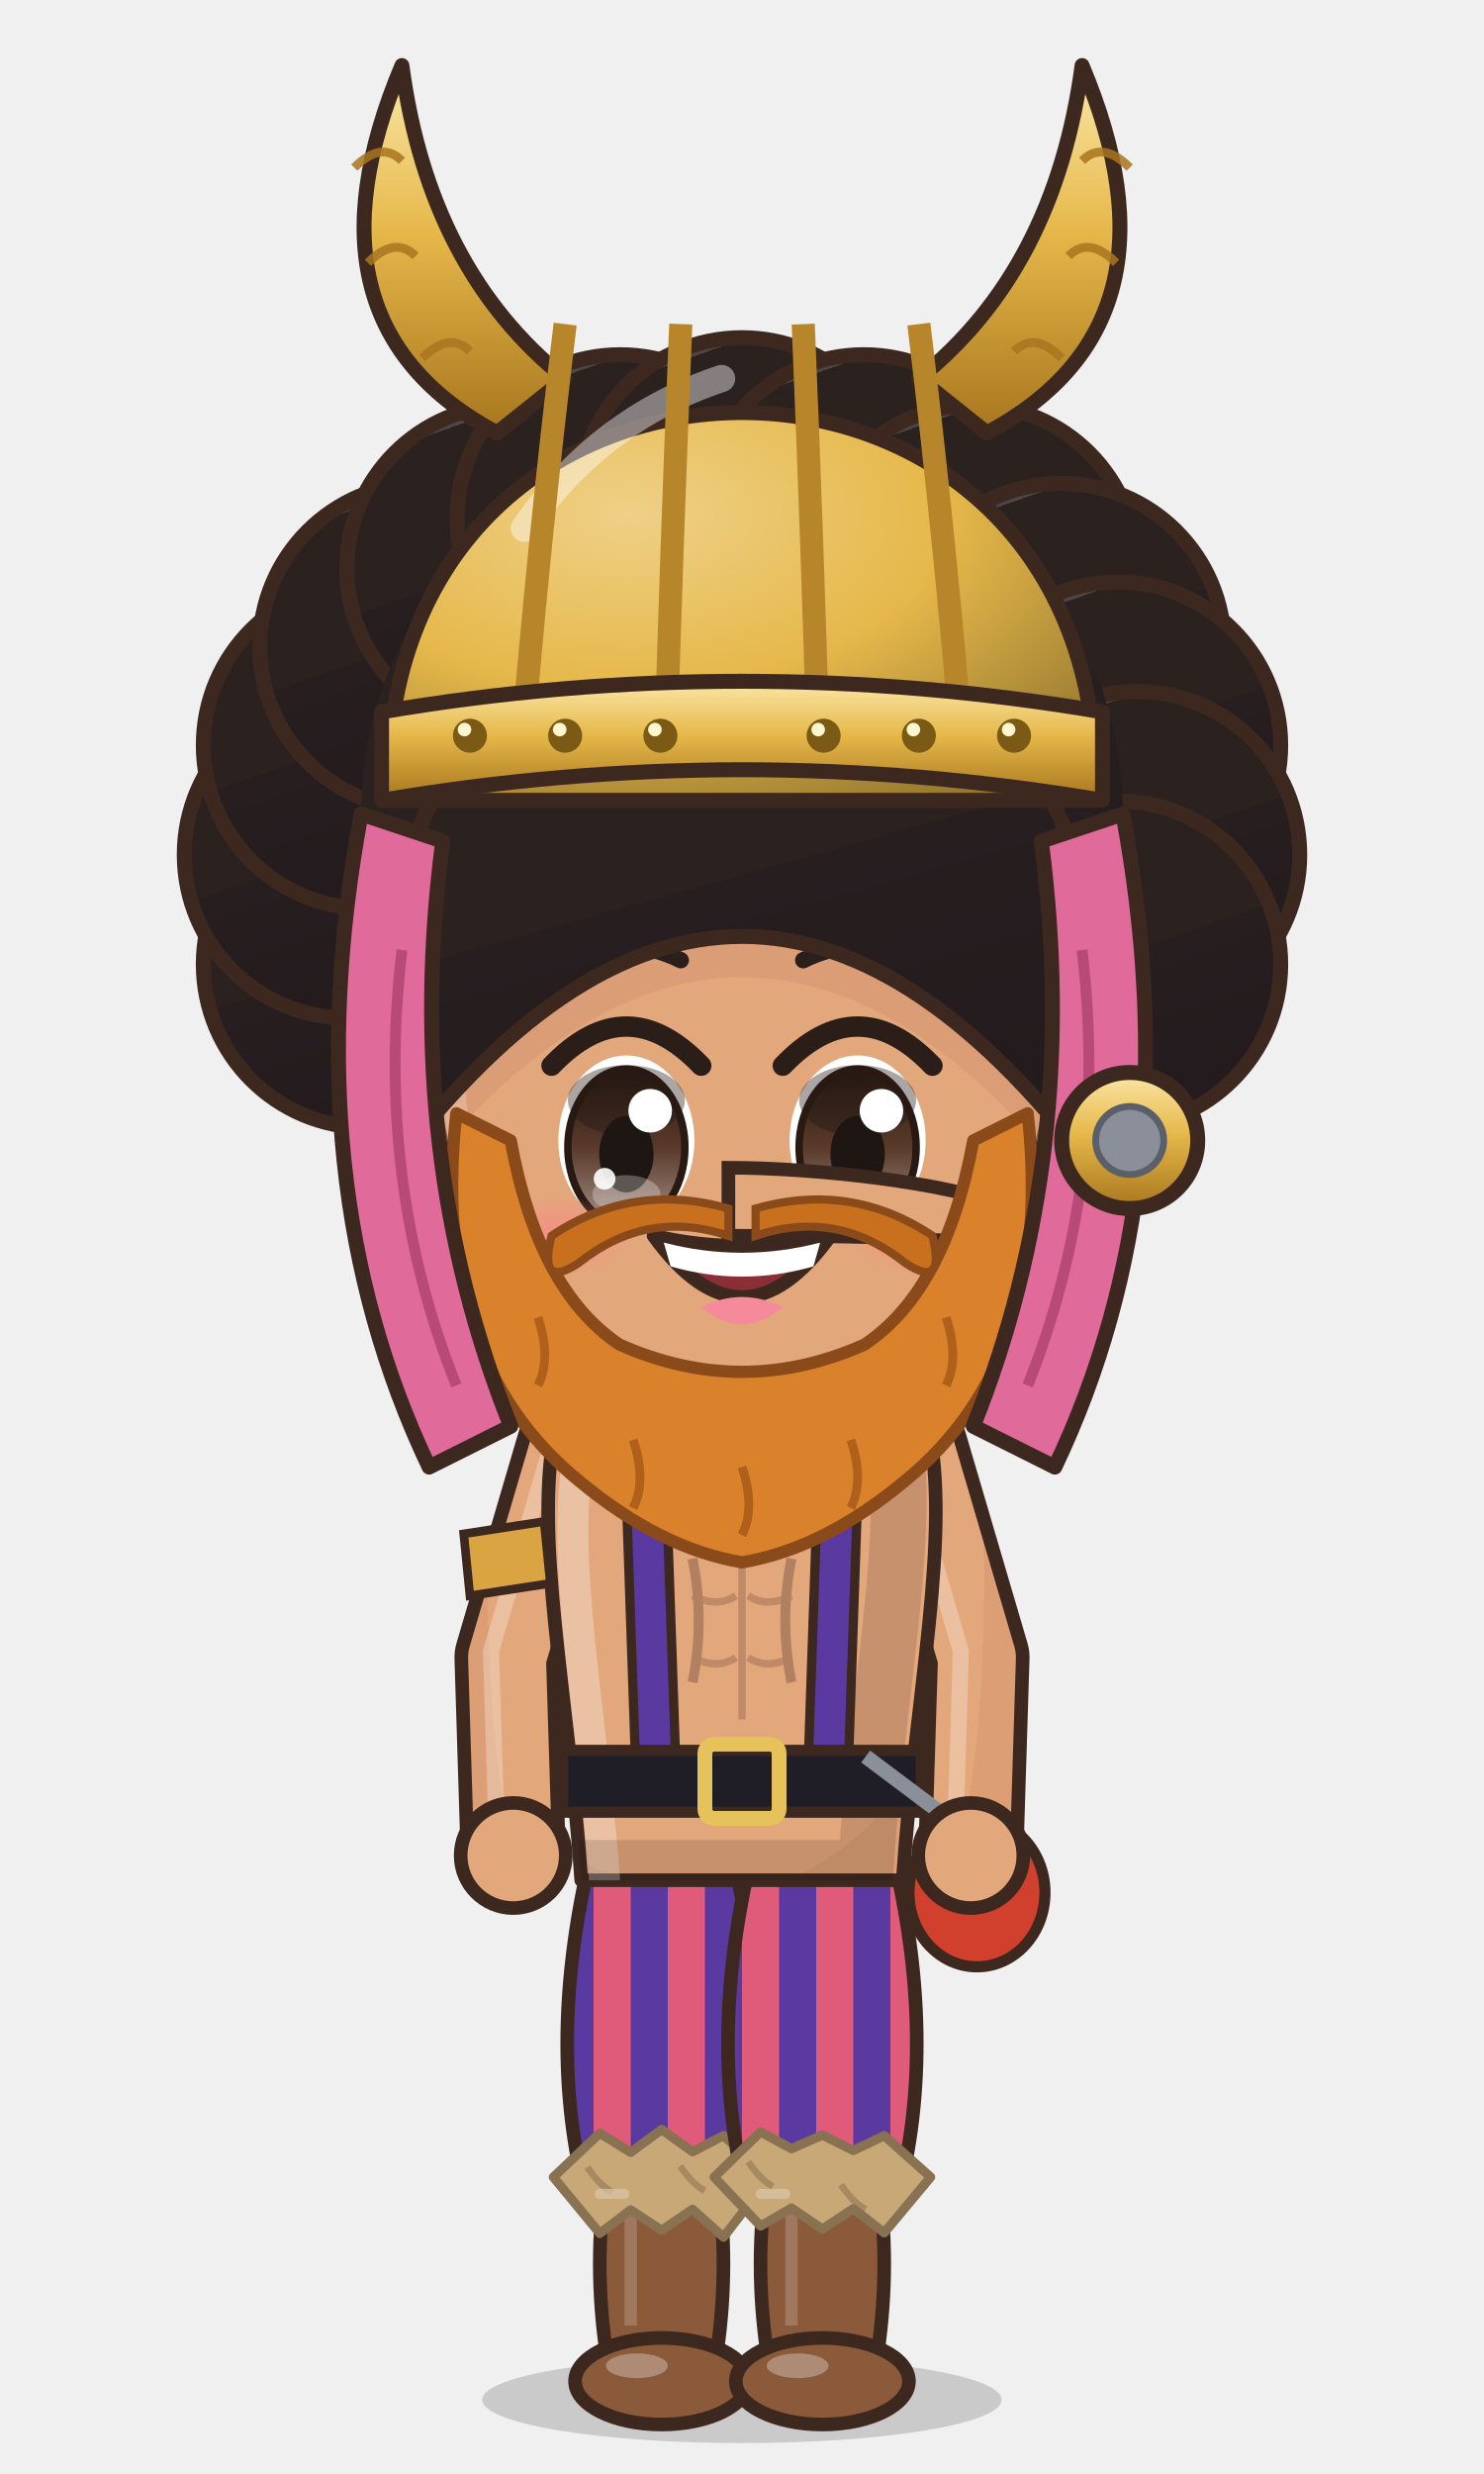
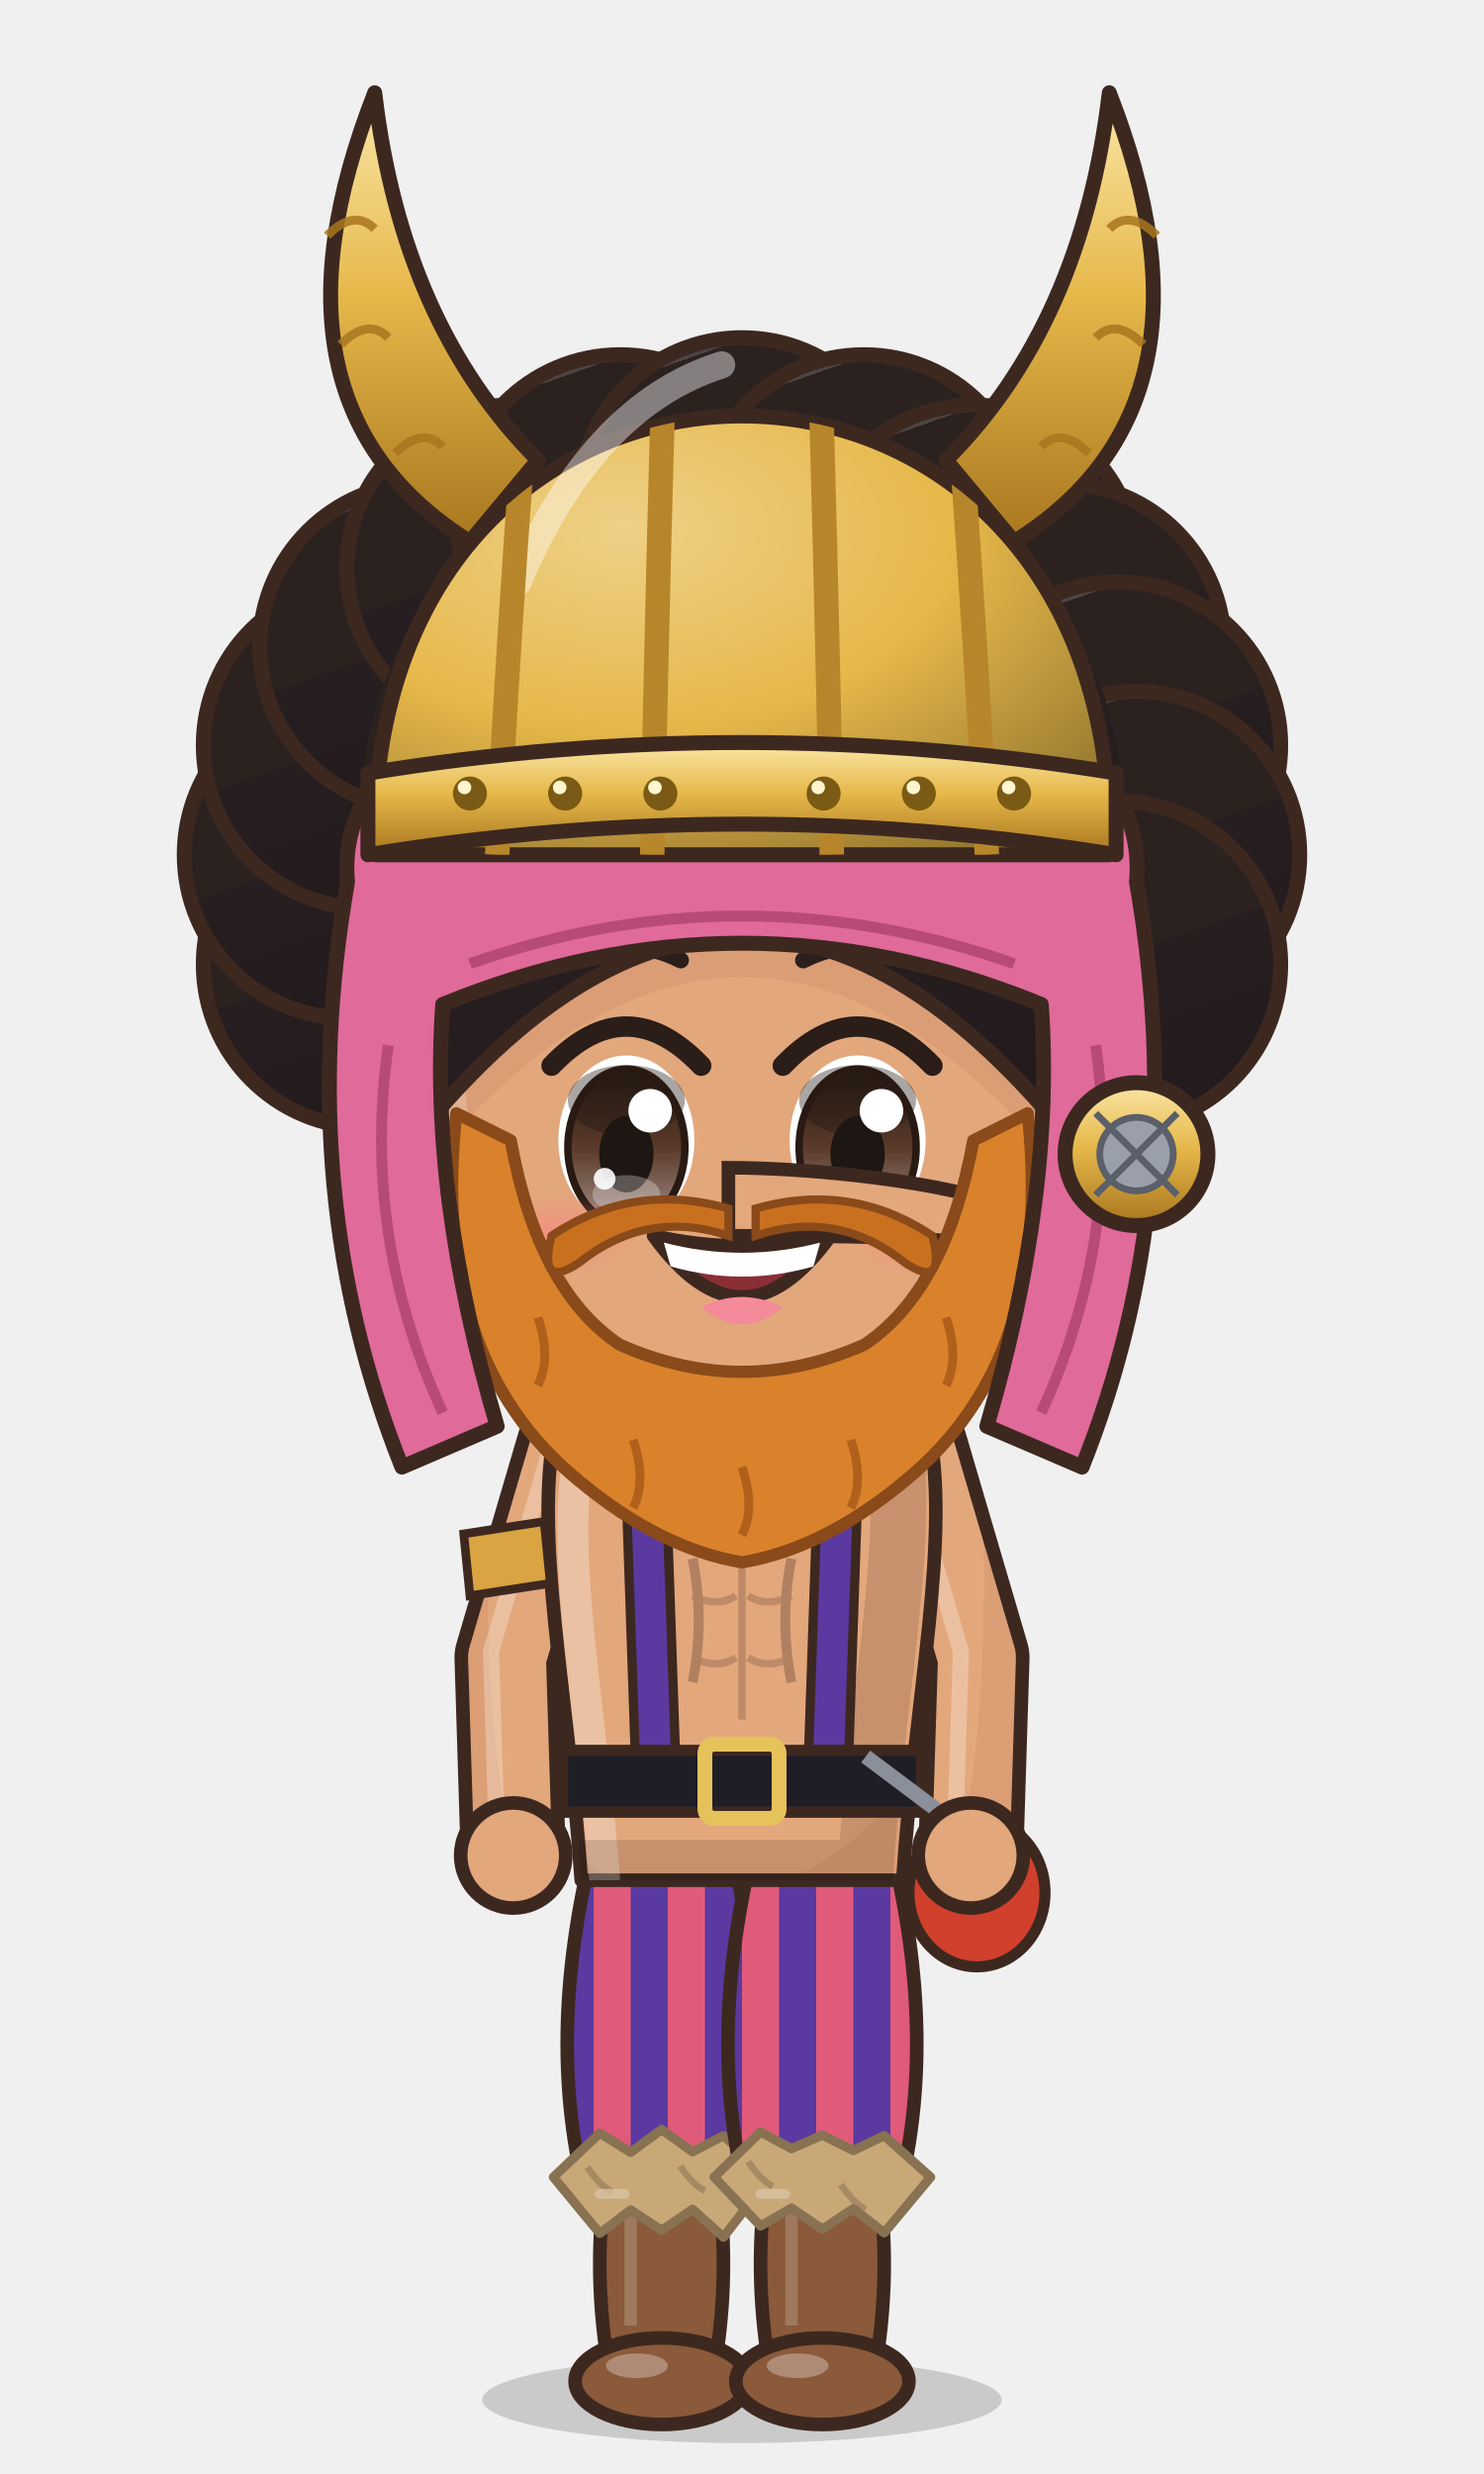
<svg xmlns="http://www.w3.org/2000/svg" viewBox="-120 -180 240 400" width="81.6" height="136.0">
  <defs>
    <linearGradient id="hair20" x1="0" y1="0" x2=".35" y2="1">
      <stop offset="0" stop-color="#4c4543" />
      <stop offset=".16" stop-color="#4c4543" />
      <stop offset=".16" stop-color="#2b2220" />
      <stop offset=".58" stop-color="#2b2220" />
      <stop offset=".58" stop-color="#271e20" />
      <stop offset="1" stop-color="#231b1d" />
    </linearGradient>
    <radialGradient id="skin20" cx=".4" cy=".32" r=".85">
      <stop offset="0" stop-color="#e3a77c" />
      <stop offset=".84" stop-color="#e3a77c" />
      <stop offset=".84" stop-color="#db9e75" />
      <stop offset="1" stop-color="#db9e75" />
    </radialGradient>
    <linearGradient id="cloth20" x1="0" y1="0" x2=".45" y2="1">
      <stop offset="0" stop-color="#e7b590" />
      <stop offset=".16" stop-color="#e7b590" />
      <stop offset=".16" stop-color="#e3a77c" />
      <stop offset=".6" stop-color="#e3a77c" />
      <stop offset=".6" stop-color="#be8b6b" />
      <stop offset="1" stop-color="#ae7f62" />
    </linearGradient>
    <linearGradient id="iris20" x1="0" y1="0" x2="0" y2="1">
      <stop offset="0" stop-color="#281a12" />
      <stop offset=".5" stop-color="#5a3a2a" />
      <stop offset="1" stop-color="#a49289" />
    </linearGradient>
    <linearGradient id="gold20" x1="0" y1="0" x2="1" y2="1">
      <stop offset="0" stop-color="#f6d27a" />
      <stop offset=".55" stop-color="#d9a63a" />
      <stop offset="1" stop-color="#a8761e" />
    </linearGradient>
    <linearGradient id="steel20" x1="0" y1="0" x2="1" y2="1">
      <stop offset="0" stop-color="#e4e8ee" />
      <stop offset=".5" stop-color="#9aa3ad" />
      <stop offset="1" stop-color="#5a606a" />
    </linearGradient>
    <linearGradient id="beard20" x1="0" y1="0" x2="0" y2="1">
      <stop offset="0" stop-color="#e6e6ea" />
      <stop offset="1" stop-color="#b8b8c2" />
    </linearGradient>
    <radialGradient id="hawkiris20" cx=".45" cy=".4" r=".7">
      <stop offset="0" stop-color="#ffe27a" />
      <stop offset=".6" stop-color="#e8a52a" />
      <stop offset="1" stop-color="#9a5a12" />
    </radialGradient>
    <linearGradient id="straw20" x1="0" y1="0" x2=".3" y2="1">
      <stop offset="0" stop-color="#ffe7aa" />
      <stop offset=".16" stop-color="#ffe7aa" />
      <stop offset=".16" stop-color="#ffe39a" />
      <stop offset=".58" stop-color="#ffe39a" />
      <stop offset=".58" stop-color="#e9b456" />
      <stop offset="1" stop-color="#d6a54f" />
    </linearGradient>
    <radialGradient id="blush20">
      <stop offset="0" stop-color="#ff7f86" stop-opacity=".9" />
      <stop offset="1" stop-color="#ff7f86" stop-opacity="0" />
    </radialGradient>
    <pattern id="stripe20" width="12" height="10" patternUnits="userSpaceOnUse">
      <rect width="6" height="10" fill="#e05a7a" />
      <rect x="6" width="6" height="10" fill="#5a3aa0" />
    </pattern>
    <clipPath id="face20">
      <path d="M -46,-4 C -47,-38 -25,-55 0,-55 C 25,-55 47,-38 46,-4 C 45,23 26,43 0,44 C -26,43 -45,23 -46,-4 Z" />
    </clipPath>
    <clipPath id="torso20">
      <path d="M -30,50 C -34,68 -28,94 -26,124 L 26,124 C 28,94 34,68 30,50 C 18,40 -18,40 -30,50 Z" />
    </clipPath>
  </defs>
  <ellipse cx="0" cy="208" rx="42" ry="7" fill="#000000" opacity=".16" />
  <g transform="translate(0,44.0) scale(1.100,1.100) translate(0,-44)">
    <circle cx="-55.2" cy="-17.9" r="24" fill="url(#hair20)" stroke="#3d2820" stroke-width="2.2" stroke-linejoin="round" />
    <circle cx="-58.0" cy="-34.0" r="24" fill="url(#hair20)" stroke="#3d2820" stroke-width="2.2" stroke-linejoin="round" />
    <circle cx="-55.2" cy="-50.1" r="24" fill="url(#hair20)" stroke="#3d2820" stroke-width="2.2" stroke-linejoin="round" />
    <circle cx="-46.9" cy="-64.6" r="24" fill="url(#hair20)" stroke="#3d2820" stroke-width="2.2" stroke-linejoin="round" />
    <circle cx="-34.1" cy="-76.1" r="24" fill="url(#hair20)" stroke="#3d2820" stroke-width="2.2" stroke-linejoin="round" />
    <circle cx="-17.9" cy="-83.5" r="24" fill="url(#hair20)" stroke="#3d2820" stroke-width="2.2" stroke-linejoin="round" />
    <circle cx="-0.0" cy="-86.0" r="24" fill="url(#hair20)" stroke="#3d2820" stroke-width="2.2" stroke-linejoin="round" />
    <circle cx="17.9" cy="-83.5" r="24" fill="url(#hair20)" stroke="#3d2820" stroke-width="2.2" stroke-linejoin="round" />
    <circle cx="34.1" cy="-76.1" r="24" fill="url(#hair20)" stroke="#3d2820" stroke-width="2.2" stroke-linejoin="round" />
    <circle cx="46.9" cy="-64.6" r="24" fill="url(#hair20)" stroke="#3d2820" stroke-width="2.2" stroke-linejoin="round" />
    <circle cx="55.2" cy="-50.1" r="24" fill="url(#hair20)" stroke="#3d2820" stroke-width="2.2" stroke-linejoin="round" />
    <circle cx="58.0" cy="-34.0" r="24" fill="url(#hair20)" stroke="#3d2820" stroke-width="2.2" stroke-linejoin="round" />
    <circle cx="55.2" cy="-17.9" r="24" fill="url(#hair20)" stroke="#3d2820" stroke-width="2.2" stroke-linejoin="round" />
    <circle cx="0" cy="-40" r="56" fill="url(#hair20)" />
  </g>
  <g transform="translate(0,205) scale(1,1) translate(0,-205)">
    <path d="M -24,118 Q -32,150 -25,176 L -1,176 Q 6,150 -2,118 Z" fill="url(#stripe20)" stroke="#3d2820" stroke-width="2.2" stroke-linejoin="round" />
    <path d="M -22,172 Q -24,186.0 -22,200 L -4,200 Q -2,186.0 -4,172 Z" fill="#8a5a3a" stroke="#3d2820" stroke-width="2.2" stroke-linejoin="round" />
    <path d="M -18,176 L -18,196" stroke="#ffffff" stroke-width="2" opacity=".18" />
    <path d="M -30.5,172.0 L -23.0,181.1 L -18.0,177.3 L -13.0,180.6 L -8.0,177.2 L -3.0,181.7 L 4.5,172.0 L -3.0,165.3 L -8.0,167.9 L -13.0,164.3 L -18.0,168.0 L -23.0,164.9 Z" fill="#c9a878" stroke="#887251" stroke-width="1.5" stroke-linejoin="round" />
    <path d="M -25.0,170.4 q 2.0,3.0 4.0,4.0" stroke="#887251" stroke-width="1.1" fill="none" opacity=".55" />
    <path d="M -23.0,174.7 l 4.0,0.0" stroke="#dbc6a7" stroke-width="1.6" stroke-linecap="round" opacity=".7" />
    <path d="M -10.0,170.2 q 2.0,3.0 4.0,4.0" stroke="#887251" stroke-width="1.1" fill="none" opacity=".55" />
    <ellipse cx="-13" cy="205" rx="14" ry="7" fill="#8a5a3a" stroke="#3d2820" stroke-width="2.2" stroke-linejoin="round" />
    <ellipse cx="-17" cy="202.5" rx="5" ry="2" fill="#ffffff" opacity=".3" />
    <path d="M 2,118 Q -6,150 1,176 L 25,176 Q 32,150 24,118 Z" fill="url(#stripe20)" stroke="#3d2820" stroke-width="2.2" stroke-linejoin="round" />
    <path d="M 4,172 Q 2,186.0 4,200 L 22,200 Q 24,186.0 22,172 Z" fill="#8a5a3a" stroke="#3d2820" stroke-width="2.2" stroke-linejoin="round" />
    <path d="M 8,176 L 8,196" stroke="#ffffff" stroke-width="2" opacity=".18" />
    <path d="M -4.5,172.0 L 3.0,179.9 L 8.0,177.0 L 13.0,180.4 L 18.0,177.1 L 23.0,181.0 L 30.5,172.0 L 23.0,165.3 L 18.0,167.7 L 13.0,165.2 L 8.0,167.4 L 3.0,164.7 Z" fill="#c9a878" stroke="#887251" stroke-width="1.5" stroke-linejoin="round" />
    <path d="M 1.0,169.5 q 2.0,3.0 4.0,4.0" stroke="#887251" stroke-width="1.1" fill="none" opacity=".55" />
    <path d="M 3.0,174.7 l 4.0,0.0" stroke="#dbc6a7" stroke-width="1.6" stroke-linecap="round" opacity=".7" />
    <path d="M 16.0,173.2 q 2.0,3.0 4.0,4.0" stroke="#887251" stroke-width="1.1" fill="none" opacity=".55" />
    <ellipse cx="13" cy="205" rx="14" ry="7" fill="#8a5a3a" stroke="#3d2820" stroke-width="2.2" stroke-linejoin="round" />
    <ellipse cx="9" cy="202.5" rx="5" ry="2" fill="#ffffff" opacity=".3" />
    <path d="M -28,54 L -38,88 L -37,120" stroke="#3d2820" stroke-width="17" fill="none" stroke-linecap="round" stroke-linejoin="round" />
    <path d="M -28,54 L -38,88 L -37,120" stroke="url(#skin20)" stroke-width="12.6" fill="none" stroke-linecap="round" stroke-linejoin="round" />
    <path d="M -28,54 L -38,88 L -37,120" transform="translate(-2.6,-1)" stroke="#ffffff" stroke-width="2.6" fill="none" stroke-linecap="round" stroke-linejoin="round" opacity=".28" />
    <path d="M 28,54 L 38,88 L 37,120" stroke="#3d2820" stroke-width="17" fill="none" stroke-linecap="round" stroke-linejoin="round" />
    <path d="M 28,54 L 38,88 L 37,120" stroke="url(#skin20)" stroke-width="12.6" fill="none" stroke-linecap="round" stroke-linejoin="round" />
    <path d="M 28,54 L 38,88 L 37,120" transform="translate(-2.6,-1)" stroke="#ffffff" stroke-width="2.6" fill="none" stroke-linecap="round" stroke-linejoin="round" opacity=".28" />
    <path d="M -30,50 C -34,68 -28,94 -26,124 L 26,124 C 28,94 34,68 30,50 C 18,40 -18,40 -30,50 Z" fill="url(#skin20)" stroke="#3d2820" stroke-width="2.2" stroke-linejoin="round" />
    <path d="M -8,72 Q -6,82 -8,92 M 8,72 Q 6,82 8,92" stroke="#b18060" stroke-width="1.6" fill="none" />
    <g clip-path="url(#torso20)">
      <path d="M -30,50 C -34,68 -28,94 -26,124 L 26,124 C 28,94 34,68 30,50 C 18,40 -18,40 -30,50 Z" transform="translate(4,3)" fill="none" stroke="#ffffff" stroke-width="5" opacity=".3" />
      <path d="M -30,50 C -34,68 -28,94 -26,124 L 26,124 C 28,94 34,68 30,50 C 18,40 -18,40 -30,50 Z" transform="translate(-6,-2)" fill="none" stroke="#000000" stroke-width="9" opacity=".13" />
    </g>
    <path d="M -22,60 Q -12,70 -2,64 M 2,64 Q 12,70 22,60" stroke="#b18060" stroke-width="1.6" fill="none" stroke-linecap="round" />
    <path d="M 0,70 L 0,98 M -8,78 Q -4,80 -1,78 M 1,78 Q 4,80 8,78 M -8,88 Q -4,90 -1,88 M 1,88 Q 4,90 8,88" stroke="#b18060" stroke-width="1.2" fill="none" opacity=".75" />
    <path d="M -16,46 L -14,104" stroke="#3d2820" stroke-width="8" />
    <path d="M -16,46 L -14,104" stroke="#5a3aa0" stroke-width="5" />
    <path d="M 16,46 L 14,104" stroke="#3d2820" stroke-width="8" />
    <path d="M 16,46 L 14,104" stroke="#5a3aa0" stroke-width="5" />
    <rect x="-29" y="103" width="58" height="10" fill="#1f1d26" stroke="#3d2820" stroke-width="1.8" />
    <rect x="-6" y="102" width="12" height="12" rx="1.5" fill="none" stroke="#e6c25a" stroke-width="2.4" />
    <path d="M 20,104 L 36,116" stroke="#8a8f9a" stroke-width="2.4" />
    <ellipse cx="38" cy="126" rx="11" ry="12" fill="#d0402c" stroke="#3d2820" stroke-width="1.8" stroke-linejoin="round" />
    <path d="M 30,120 Q 38,116 46,120" stroke="#8a2a1a" stroke-width="1.6" fill="none" />
    <circle cx="-37" cy="120" r="8.5" fill="url(#skin20)" stroke="#3d2820" stroke-width="2.2" />
    <circle cx="37" cy="120" r="8.5" fill="url(#skin20)" stroke="#3d2820" stroke-width="2.2" />
    <path d="M -45,68 L -32,66 L -31,76 L -44,78 Z" fill="#d9a441" stroke="#3d2820" stroke-width="1.4" />
    <path d="M -10,34 L 10,34 L 9,46 Q 0,50 -9,46 Z" fill="#db9e75" />
  </g>
  <g transform="translate(0,44.0) scale(1.100,1.100) translate(0,-44)">
    <ellipse cx="-45" cy="8" rx="7" ry="10" fill="url(#skin20)" stroke="#3d2820" stroke-width="2.2" stroke-linejoin="round" />
    <ellipse cx="45" cy="8" rx="7" ry="10" fill="url(#skin20)" stroke="#3d2820" stroke-width="2.2" stroke-linejoin="round" />
    <path d="M -46,-4 C -47,-38 -25,-55 0,-55 C 25,-55 47,-38 46,-4 C 45,23 26,43 0,44 C -26,43 -45,23 -46,-4 Z" fill="url(#skin20)" stroke="#3d2820" stroke-width="2.2" stroke-linejoin="round" />
    <g clip-path="url(#face20)">
      <path d="M -46,-4 C -47,-38 -25,-55 0,-55 C 25,-55 47,-38 46,-4 C 45,23 26,43 0,44 C -26,43 -45,23 -46,-4 Z" transform="translate(3.5,2.5)" fill="none" stroke="#ffffff" stroke-width="3.4" opacity=".45" />
    </g>
    <g clip-path="url(#face20)">
      <path d="M -53,14 C -60,-46 -28,-72 0,-72 C 28,-72 60,-46 53,14 Q 0,-58 -53,14 Z" transform="translate(0,6)" fill="#d3946e" opacity=".5" />
    </g>
    <ellipse cx="-17" cy="8" rx="10" ry="12.5" fill="#ffffff" />
    <ellipse cx="-17" cy="9" rx="8.6" ry="11.5" fill="url(#iris20)" />
    <ellipse cx="-17" cy="2.1" rx="8.6" ry="5.2" fill="#1e1612" opacity=".38" />
    <ellipse cx="-17" cy="9" rx="8.6" ry="11.5" fill="none" stroke="#281a12" stroke-width="1.1" />
    <ellipse cx="-17" cy="10" rx="4" ry="5.625" fill="#1e1612" />
    <ellipse cx="-17" cy="15.9" rx="5" ry="2.8" fill="#ffffff" opacity=".28" />
    <circle cx="-13.5" cy="3.625" r="3.2" fill="#ffffff" />
    <circle cx="-20.2" cy="13.625" r="1.6" fill="#ffffff" opacity=".9" />
    <path d="M -28,-3.0 Q -17,-14.5 -6,-3.0" stroke="#2b1d18" stroke-width="3" fill="none" stroke-linecap="round" />
    <path d="M -25,-18.5 Q -17,-22.5 -9,-18.5" stroke="#2b1f1c" stroke-width="2.4" fill="none" stroke-linecap="round" />
    <ellipse cx="17" cy="8" rx="10" ry="12.5" fill="#ffffff" />
    <ellipse cx="17" cy="9" rx="8.6" ry="11.5" fill="url(#iris20)" />
    <ellipse cx="17" cy="2.1" rx="8.6" ry="5.2" fill="#1e1612" opacity=".38" />
    <ellipse cx="17" cy="9" rx="8.6" ry="11.5" fill="none" stroke="#281a12" stroke-width="1.1" />
    <ellipse cx="17" cy="10" rx="4" ry="5.625" fill="#1e1612" />
    <ellipse cx="17" cy="15.9" rx="5" ry="2.8" fill="#ffffff" opacity=".28" />
    <circle cx="20.5" cy="3.625" r="3.2" fill="#ffffff" />
    <circle cx="13.8" cy="13.625" r="1.6" fill="#ffffff" opacity=".9" />
    <path d="M 6,-3.0 Q 17,-14.5 28,-3.0" stroke="#2b1d18" stroke-width="3" fill="none" stroke-linecap="round" />
    <path d="M 9,-18.5 Q 17,-22.5 25,-18.5" stroke="#2b1f1c" stroke-width="2.4" fill="none" stroke-linecap="round" />
    <path d="M -13,22 Q 0,40 13,22 Q 0,25 -13,22 Z" fill="#8a2f36" stroke="#3d2820" stroke-width="2" stroke-linejoin="round" />
    <path d="M -11.5,23 Q 0,26 11.5,23 L 10.5,26.5 Q 0,29.5 -10.5,26.5 Z" fill="#ffffff" />
    <path d="M -6,32.5 Q 0,37.5 6,32.5 Q 0,29.5 -6,32.5 Z" fill="#f48a9a" />
    <ellipse cx="-27" cy="22" rx="11" ry="6" fill="url(#blush20)" opacity="0.70" />
    <ellipse cx="27" cy="22" rx="11" ry="6" fill="url(#blush20)" opacity="0.70" />
    <path d="M -2,12 C 10,12 30,14 40,18 C 42,22 38,24 34,23 C 22,22 8,22 -2,22 Z" fill="url(#skin20)" stroke="#3d2820" stroke-width="2" />
    <path d="M -42,4 Q -46,40 -24,58 Q -12,68 0,70 Q 12,68 24,58 Q 46,40 42,4 L 34,8 Q 30,30 18,38 Q 0,46 -18,38 Q -30,30 -34,8 Z" fill="#d9822b" stroke="#8a4a1a" stroke-width="1.8" stroke-linejoin="round" />
    <path d="M -2,22 Q -14,18 -24,26 Q -30,30 -28,22 Q -16,14 -2,18 Z M 2,22 Q 14,18 24,26 Q 30,30 28,22 Q 16,14 2,18 Z" fill="#c9701f" stroke="#8a4a1a" stroke-width="1.2" />
    <path d="M -30,34 q 2,6 0,10" stroke="#b0601a" stroke-width="1.3" fill="none" />
    <path d="M -16,52 q 2,6 0,10" stroke="#b0601a" stroke-width="1.3" fill="none" />
    <path d="M 0,56 q 2,6 0,10" stroke="#b0601a" stroke-width="1.3" fill="none" />
    <path d="M 16,52 q 2,6 0,10" stroke="#b0601a" stroke-width="1.3" fill="none" />
    <path d="M 30,34 q 2,6 0,10" stroke="#b0601a" stroke-width="1.3" fill="none" />
    <path d="M -53,14 C -60,-46 -28,-72 0,-72 C 28,-72 60,-46 53,14 Q 0,-58 -53,14 Z" fill="url(#hair20)" stroke="#3d2820" stroke-width="2.2" stroke-linejoin="round" />
    <defs>
      <linearGradient id="hg20" x1="0" y1="0" x2="0" y2="1">
        <stop offset="0" stop-color="#fbe7a8" />
        <stop offset=".45" stop-color="#e6b84a" />
        <stop offset="1" stop-color="#a8761e" />
      </linearGradient>
      <linearGradient id="hh20" x1="0" y1="1" x2="1" y2="0">
        <stop offset="0" stop-color="#bdb6a4" />
        <stop offset=".55" stop-color="#f2eee4" />
        <stop offset="1" stop-color="#ffffff" />
      </linearGradient>
      <linearGradient id="hk20" x1="0" y1="1" x2="1" y2="0">
        <stop offset="0" stop-color="#2a2e38" />
        <stop offset=".6" stop-color="#4a4f5c" />
        <stop offset="1" stop-color="#6a707e" />
      </linearGradient>
    </defs>
-     <path d="M -56,-40 Q -66,14 -46,56 L -34,50 Q -50,10 -44,-36 Z M 56,-40 Q 66,14 46,56 L 34,50 Q 50,10 44,-36 Z" fill="#e06a9a" stroke="#3d2820" stroke-width="2.2" stroke-linejoin="round" />
-     <path d="M -50,-20 Q -54,14 -42,44 M 50,-20 Q 54,14 42,44" stroke="#b84a78" stroke-width="1.6" fill="none" />
-     <circle cx="57" cy="8" r="10" fill="url(#hg20)" stroke="#3d2820" stroke-width="2.2" stroke-linejoin="round" />
-     <circle cx="57" cy="8" r="5" fill="#8a8f9a" stroke="#5a5f6a" stroke-width="1" />
-     <path d="M -36,-96 Q -66,-112 -50,-150 Q -46,-120 -26,-104 Z" fill="url(#hg20)" stroke="#3d2820" stroke-width="2.2" stroke-linejoin="round" />
-     <path d="M -40,-108 q -3,-3 -7,1" stroke="#a8761e" stroke-width="1.3" fill="none" opacity=".85" />
-     <path d="M -48,-122 q -3,-3 -7,1" stroke="#a8761e" stroke-width="1.3" fill="none" opacity=".85" />
-     <path d="M -50,-136 q -3,-3 -7,1" stroke="#a8761e" stroke-width="1.3" fill="none" opacity=".85" />
-     <path d="M 36,-96 Q 66,-112 50,-150 Q 46,-120 26,-104 Z" fill="url(#hg20)" stroke="#3d2820" stroke-width="2.2" stroke-linejoin="round" />
-     <path d="M 40,-108 q 3,-3 7,1" stroke="#a8761e" stroke-width="1.3" fill="none" opacity=".85" />
-     <path d="M 48,-122 q 3,-3 7,1" stroke="#a8761e" stroke-width="1.3" fill="none" opacity=".85" />
-     <path d="M 50,-136 q 3,-3 7,1" stroke="#a8761e" stroke-width="1.3" fill="none" opacity=".85" />
+     <path d="M -58,-30 C -62,-74 62,-74 58,-30 Q 66,16 50,56 L 36,50 Q 46,16 44,-12 Q 0,-30 -44,-12 Q -46,16 -36,50 L -50,56 Q -66,16 -58,-30 Z" fill="#e06a9a" stroke="#3d2820" stroke-width="2.2" stroke-linejoin="round" />
+     <path d="M -52,-6 Q -56,22 -44,48 M 52,-6 Q 56,22 44,48 M -40,-18 Q 0,-32 40,-18" stroke="#b84a78" stroke-width="1.6" fill="none" />
+     <circle cx="58" cy="10" r="10.5" fill="url(#hg20)" stroke="#3d2820" stroke-width="2.2" stroke-linejoin="round" />
+     <circle cx="58" cy="10" r="5.4" fill="#9aa0aa" stroke="#5a5f6a" stroke-width="1" />
+     <path d="M 52,4 L 64,16 M 64,4 L 52,16" stroke="#5a5f6a" stroke-width="1" />
+     <path d="M -40,-80 Q -72,-100 -54,-146 Q -50,-112 -30,-92 Z" fill="url(#hg20)" stroke="#3d2820" stroke-width="2.2" stroke-linejoin="round" />
+     <path d="M -44,-94 q -3,-3 -7,1" stroke="#a8761e" stroke-width="1.3" fill="none" opacity=".85" />
+     <path d="M -52,-110 q -3,-3 -7,1" stroke="#a8761e" stroke-width="1.3" fill="none" opacity=".85" />
+     <path d="M -54,-126 q -3,-3 -7,1" stroke="#a8761e" stroke-width="1.3" fill="none" opacity=".85" />
+     <path d="M 40,-80 Q 72,-100 54,-146 Q 50,-112 30,-92 Z" fill="url(#hg20)" stroke="#3d2820" stroke-width="2.2" stroke-linejoin="round" />
+     <path d="M 44,-94 q 3,-3 7,1" stroke="#a8761e" stroke-width="1.3" fill="none" opacity=".85" />
+     <path d="M 52,-110 q 3,-3 7,1" stroke="#a8761e" stroke-width="1.3" fill="none" opacity=".85" />
+     <path d="M 54,-126 q 3,-3 7,1" stroke="#a8761e" stroke-width="1.3" fill="none" opacity=".85" />
    <defs>
      <radialGradient id="hd20" cx=".34" cy=".26" r=".9">
        <stop offset="0" stop-color="#eed087" />
        <stop offset=".5" stop-color="#e6b84a" />
        <stop offset="1" stop-color="#8e722d" />
      </radialGradient>
    </defs>
-     <path d="M -52,-42 C -54,-118 54,-118 52,-42 Z" fill="url(#hd20)" stroke="#3d2820" stroke-width="2.2" stroke-linejoin="round" />
-     <path d="M -32,-82 Q -21,-98 -3,-104" stroke="#ffffff" stroke-width="4" fill="none" stroke-linecap="round" opacity=".42" />
-     <path d="M -26,-112 Q -29.9,-80 -32.5,-48" stroke="#b8862a" stroke-width="3.4" fill="none" />
-     <path d="M -9,-112 Q -10.35,-80 -11.25,-48" stroke="#b8862a" stroke-width="3.4" fill="none" />
-     <path d="M 9,-112 Q 10.35,-80 11.25,-48" stroke="#b8862a" stroke-width="3.4" fill="none" />
-     <path d="M 26,-112 Q 29.9,-80 32.5,-48" stroke="#b8862a" stroke-width="3.4" fill="none" />
-     <path d="M -53,-55 Q 0,-64 53,-55 L 53,-42 Q 0,-51 -53,-42 Z" fill="url(#hg20)" stroke="#3d2820" stroke-width="2.2" stroke-linejoin="round" />
-     <circle cx="-40" cy="-51.5" r="2.5" fill="#7a5a14" />
-     <circle cx="-40.8" cy="-52.4" r="1" fill="#fff6d0" />
-     <circle cx="-26" cy="-51.5" r="2.5" fill="#7a5a14" />
-     <circle cx="-26.8" cy="-52.4" r="1" fill="#fff6d0" />
-     <circle cx="-12" cy="-51.5" r="2.5" fill="#7a5a14" />
-     <circle cx="-12.8" cy="-52.4" r="1" fill="#fff6d0" />
-     <circle cx="12" cy="-51.5" r="2.5" fill="#7a5a14" />
-     <circle cx="11.2" cy="-52.4" r="1" fill="#fff6d0" />
-     <circle cx="26" cy="-51.5" r="2.5" fill="#7a5a14" />
-     <circle cx="25.2" cy="-52.4" r="1" fill="#fff6d0" />
-     <circle cx="40" cy="-51.5" r="2.5" fill="#7a5a14" />
-     <circle cx="39.2" cy="-52.4" r="1" fill="#fff6d0" />
+     <path d="M -54,-34 C -56,-120 56,-120 54,-34 Z" fill="url(#hd20)" stroke="#3d2820" stroke-width="2.2" stroke-linejoin="round" />
+     <path d="M -33,-74 Q -22,-100 -3,-106" stroke="#ffffff" stroke-width="4" fill="none" stroke-linecap="round" opacity=".42" />
+     <defs>
+       <clipPath id="uc20">
+         <path d="M -54,-34 C -56,-120 56,-120 54,-34 Z" />
+       </clipPath>
+     </defs>
+     <g clip-path="url(#uc20)">
+       <path d="M -30,-122 Q -33.6,-80 -36.0,-34" stroke="#b8862a" stroke-width="3.6" fill="none" />
+       <path d="M -11,-122 Q -12.32,-80 -13.2,-34" stroke="#b8862a" stroke-width="3.6" fill="none" />
+       <path d="M 11,-122 Q 12.32,-80 13.2,-34" stroke="#b8862a" stroke-width="3.6" fill="none" />
+       <path d="M 30,-122 Q 33.6,-80 36.0,-34" stroke="#b8862a" stroke-width="3.6" fill="none" />
+     </g>
+     <path d="M -55,-46 Q 0,-55 55,-46 L 55,-34 Q 0,-43 -55,-34 Z" fill="url(#hg20)" stroke="#3d2820" stroke-width="2.2" stroke-linejoin="round" />
+     <circle cx="-40" cy="-43.0" r="2.5" fill="#7a5a14" />
+     <circle cx="-40.8" cy="-43.9" r="1" fill="#fff6d0" />
+     <circle cx="-26" cy="-43.0" r="2.5" fill="#7a5a14" />
+     <circle cx="-26.8" cy="-43.9" r="1" fill="#fff6d0" />
+     <circle cx="-12" cy="-43.0" r="2.5" fill="#7a5a14" />
+     <circle cx="-12.8" cy="-43.9" r="1" fill="#fff6d0" />
+     <circle cx="12" cy="-43.0" r="2.5" fill="#7a5a14" />
+     <circle cx="11.2" cy="-43.9" r="1" fill="#fff6d0" />
+     <circle cx="26" cy="-43.0" r="2.5" fill="#7a5a14" />
+     <circle cx="25.2" cy="-43.9" r="1" fill="#fff6d0" />
+     <circle cx="40" cy="-43.0" r="2.5" fill="#7a5a14" />
+     <circle cx="39.2" cy="-43.9" r="1" fill="#fff6d0" />
  </g>
  <g transform="translate(0,205) scale(1,1) translate(0,-205)" />
</svg>
